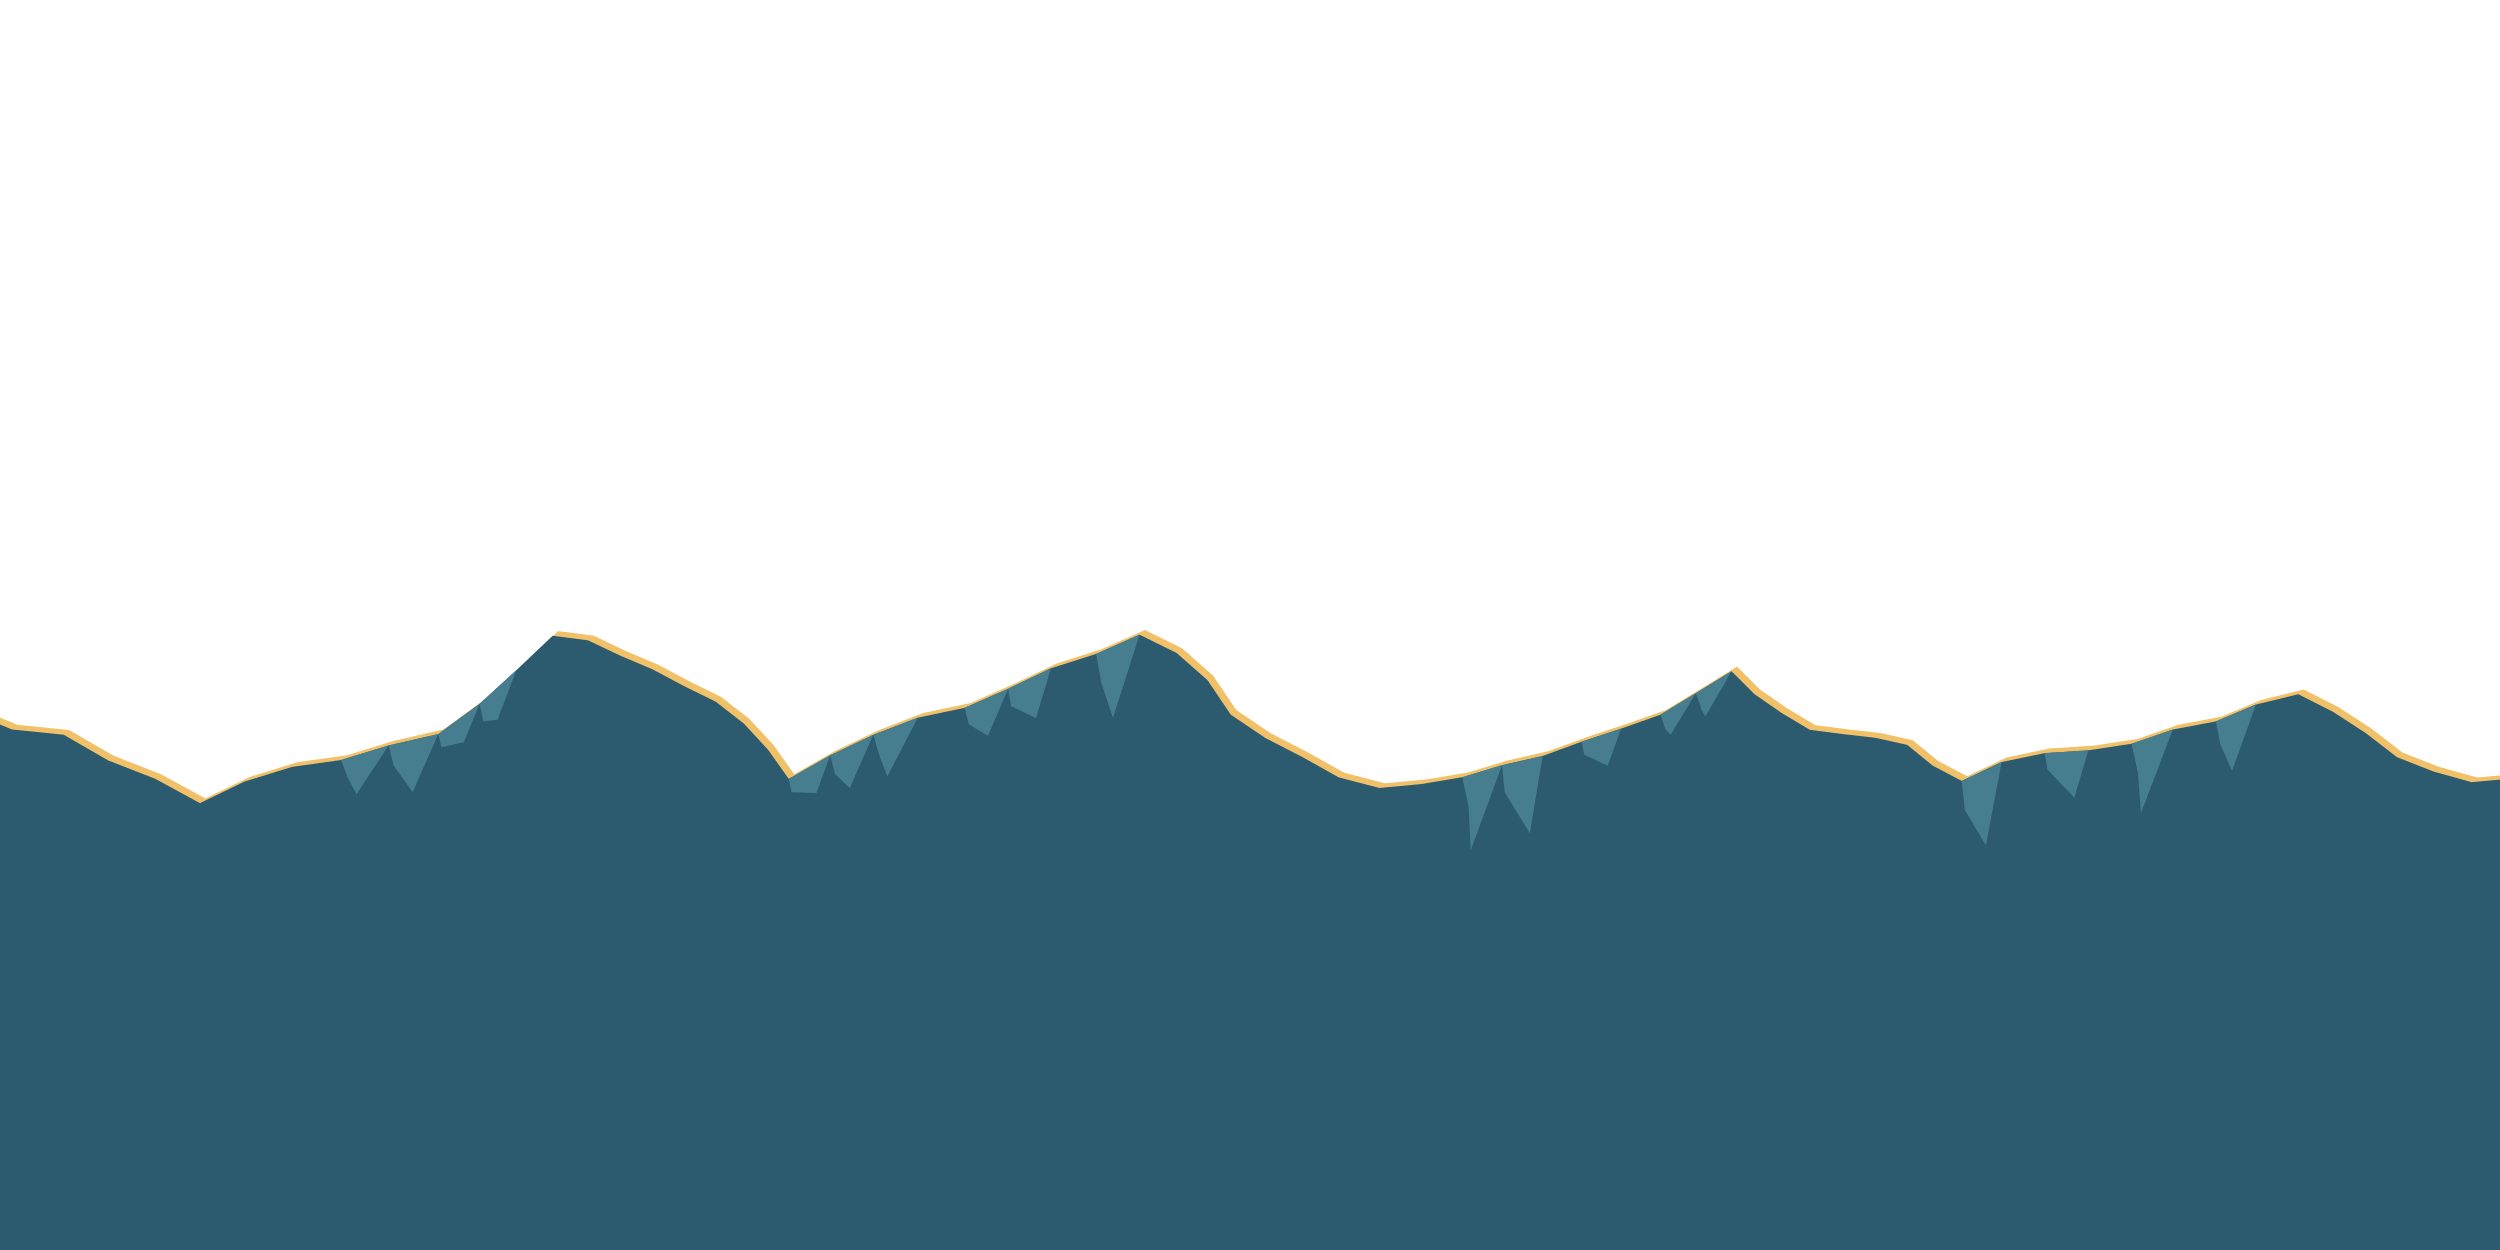
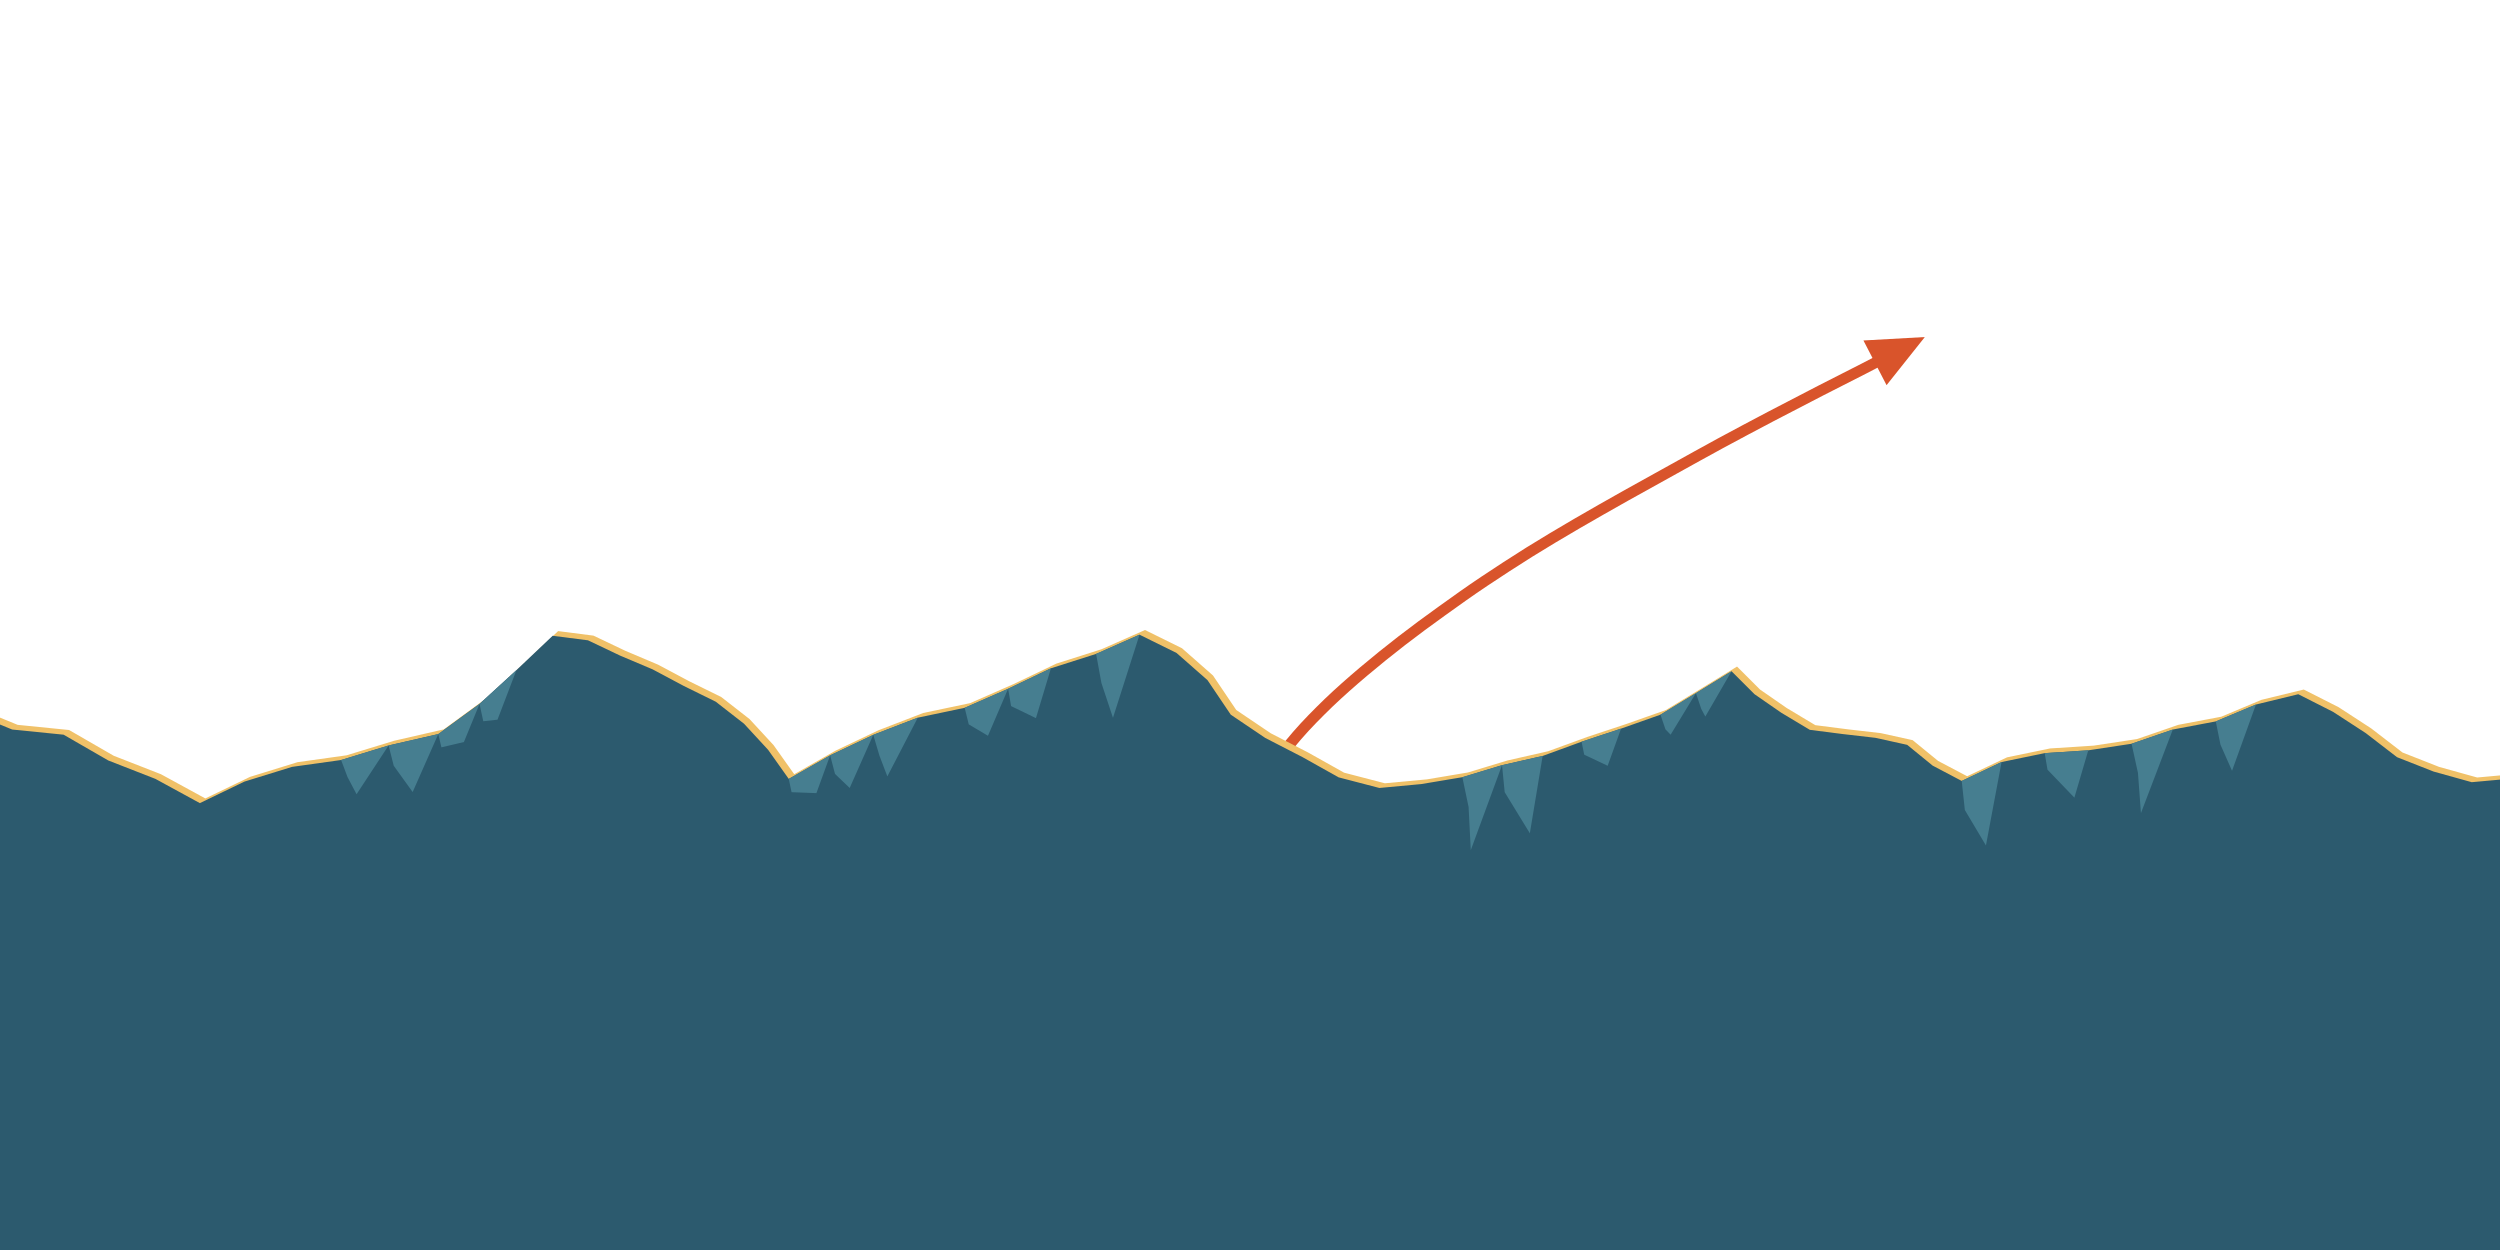
<svg xmlns="http://www.w3.org/2000/svg" viewBox="0 0 1600 800" width="1600" height="800">
+   <path d="M770 556C771.7 553.5 776.1 547.1 780.1 541C784.1 534.9 788.9 527.1 794.1 519.5C799.3 511.8 805.1 503.1 811.1 495C817.1 486.9 823.5 478.4 830.1 470.8C836.6 463.3 843.2 456.7 850.3 449.8C857.4 443 864.9 436.4 872.7 429.8C880.5 423.2 888.7 416.6 897.1 410.1C905.5 403.6 914.2 397.2 923 390.9C931.9 384.5 940.7 378.2 950 372C959.3 365.8 968.8 359.6 978.7 353.4C988.5 347.3 998.9 341.1 1009.2 335.1C1019.5 329.1 1030.1 323.1 1040.4 317.3C1050.8 311.5 1061.1 305.8 1071.2 300.2C1081.3 294.6 1090.8 289.3 1101.1 283.7C1111.5 278.1 1122.7 272.1 1133.4 266.5C1144.1 260.9 1155.3 255.1 1165.2 250C1175.1 244.9 1184.9 240 1192.7 236C1200.5 232 1208.8 227.7 1212 226" fill="none" stroke="#d9542b" stroke-width="7" stroke-linecap="round" />
+   <path d="M1231.9 215.7L1207.4 246.5L1192.6 217.9Z" fill="#d9542b" />
  <path d="M-84.4 376.7L-61.8 401L-47.1 430.8L-23.2 454.2L7.8 466.9L40.7 470.2L69.3 486.7L99.5 498.5L127.9 514L156.5 500.2L186.9 490.8L218.3 486.4L248.7 477.1L280.5 469.8L306.9 450.5L330.5 428.9L353.7 406.9L376.3 409.8L396.9 419.6L417.7 428.4L437.6 439L458.1 449.1L476.2 463.2L491.6 479.9L504.8 498.5L531.3 483.4L558.9 470.3L587.4 459.3L617.4 453L645.2 440.8L672.6 427.7L701.5 418.5L729.3 406.2L753 417.9L772.8 435.3L787.7 457.4L809.8 472.3L833.5 484.5L856.7 497.5L882.8 504.3L909.7 501.8L935.9 497.4L961.3 489.7L987.3 483.8L1012.2 474.7L1037.5 466.3L1062.7 457.4L1085.4 443.6L1108.2 429.6L1122.9 444.3L1140.1 456.2L1158.3 467.1L1179.4 469.8L1200.2 472.2L1220.6 476.7L1236.9 490L1255.5 499.8L1281 487.7L1308.6 482L1336.5 480.2L1364.2 476L1390.6 466.9L1418.1 461.7L1443.8 450.9L1470.9 444.3L1493.2 455.6L1514.1 469.2L1534.1 484.6L1557.5 493.8L1581.9 500.6L1607.2 498.3L1632.5 497.9L1656.3 506.6L1660 840L-60 840Z" fill="#f0c168" transform="translate(3.5 -3)" />
  <path d="M-84.4 376.7L-61.8 401L-47.1 430.8L-23.2 454.2L7.8 466.9L40.7 470.2L69.3 486.7L99.5 498.5L127.9 514L156.5 500.2L186.9 490.8L218.3 486.4L248.7 477.1L280.5 469.8L306.9 450.5L330.5 428.9L353.7 406.9L376.3 409.8L396.9 419.6L417.7 428.4L437.6 439L458.1 449.1L476.2 463.2L491.6 479.9L504.8 498.5L531.3 483.4L558.9 470.3L587.4 459.3L617.4 453L645.2 440.8L672.6 427.7L701.5 418.5L729.3 406.2L753 417.9L772.8 435.3L787.7 457.4L809.8 472.3L833.5 484.5L856.7 497.5L882.8 504.3L909.7 501.8L935.9 497.4L961.3 489.7L987.3 483.8L1012.2 474.7L1037.5 466.3L1062.7 457.4L1085.4 443.6L1108.2 429.6L1122.9 444.3L1140.1 456.2L1158.3 467.1L1179.4 469.8L1200.2 472.2L1220.6 476.7L1236.9 490L1255.5 499.8L1281 487.7L1308.6 482L1336.5 480.2L1364.2 476L1390.6 466.9L1418.1 461.7L1443.8 450.9L1470.9 444.3L1493.2 455.6L1514.1 469.2L1534.1 484.6L1557.5 493.8L1581.9 500.6L1607.2 498.3L1632.5 497.9L1656.3 506.6L1660 840L-60 840Z" fill="#2c5a6e" />
  <path d="M218.3 486.4L248.7 477.1L228.2 508.3L222.4 497.3ZM248.7 477.1L280.5 469.8L264.1 506.9L252 490.1ZM280.5 469.8L306.9 450.5L296.9 474.9L282.5 478.3ZM306.9 450.5L330.5 428.9L318.4 460.6L309.3 461.6ZM504.8 498.5L531.3 483.4L522.5 507.6L506.6 507ZM531.3 483.4L558.9 470.3L543.8 504.3L534.4 495.3ZM558.9 470.3L587.4 459.3L567.9 496.9L562.8 483.5ZM617.4 453L645.2 440.8L632.3 470.9L620 463.6ZM645.2 440.8L672.6 427.7L663 459.6L647.1 451.9ZM701.5 418.5L729.3 406.2L712.3 459.4L704.9 437.1ZM935.9 497.4L961.3 489.7L941.3 544.1L939.9 516.5ZM961.3 489.7L987.3 483.8L979.1 533.3L963 507ZM1012.2 474.7L1037.5 466.3L1028.9 490.1L1013.9 483ZM1062.7 457.4L1085.4 443.6L1069.2 470.2L1065.9 466.8ZM1085.4 443.6L1108.2 429.6L1091.4 458.6L1088.8 453.7ZM1255.5 499.8L1281 487.7L1271 541.1L1257.5 518.4ZM1308.6 482L1336.5 480.2L1327.6 510.5L1310.4 492.6ZM1364.2 476L1390.6 466.9L1370.2 520.4L1368.3 494.7ZM1418.1 461.7L1443.8 450.9L1428.5 493.3L1421.1 476.6Z" fill="#467e90" opacity="1" />
</svg>
